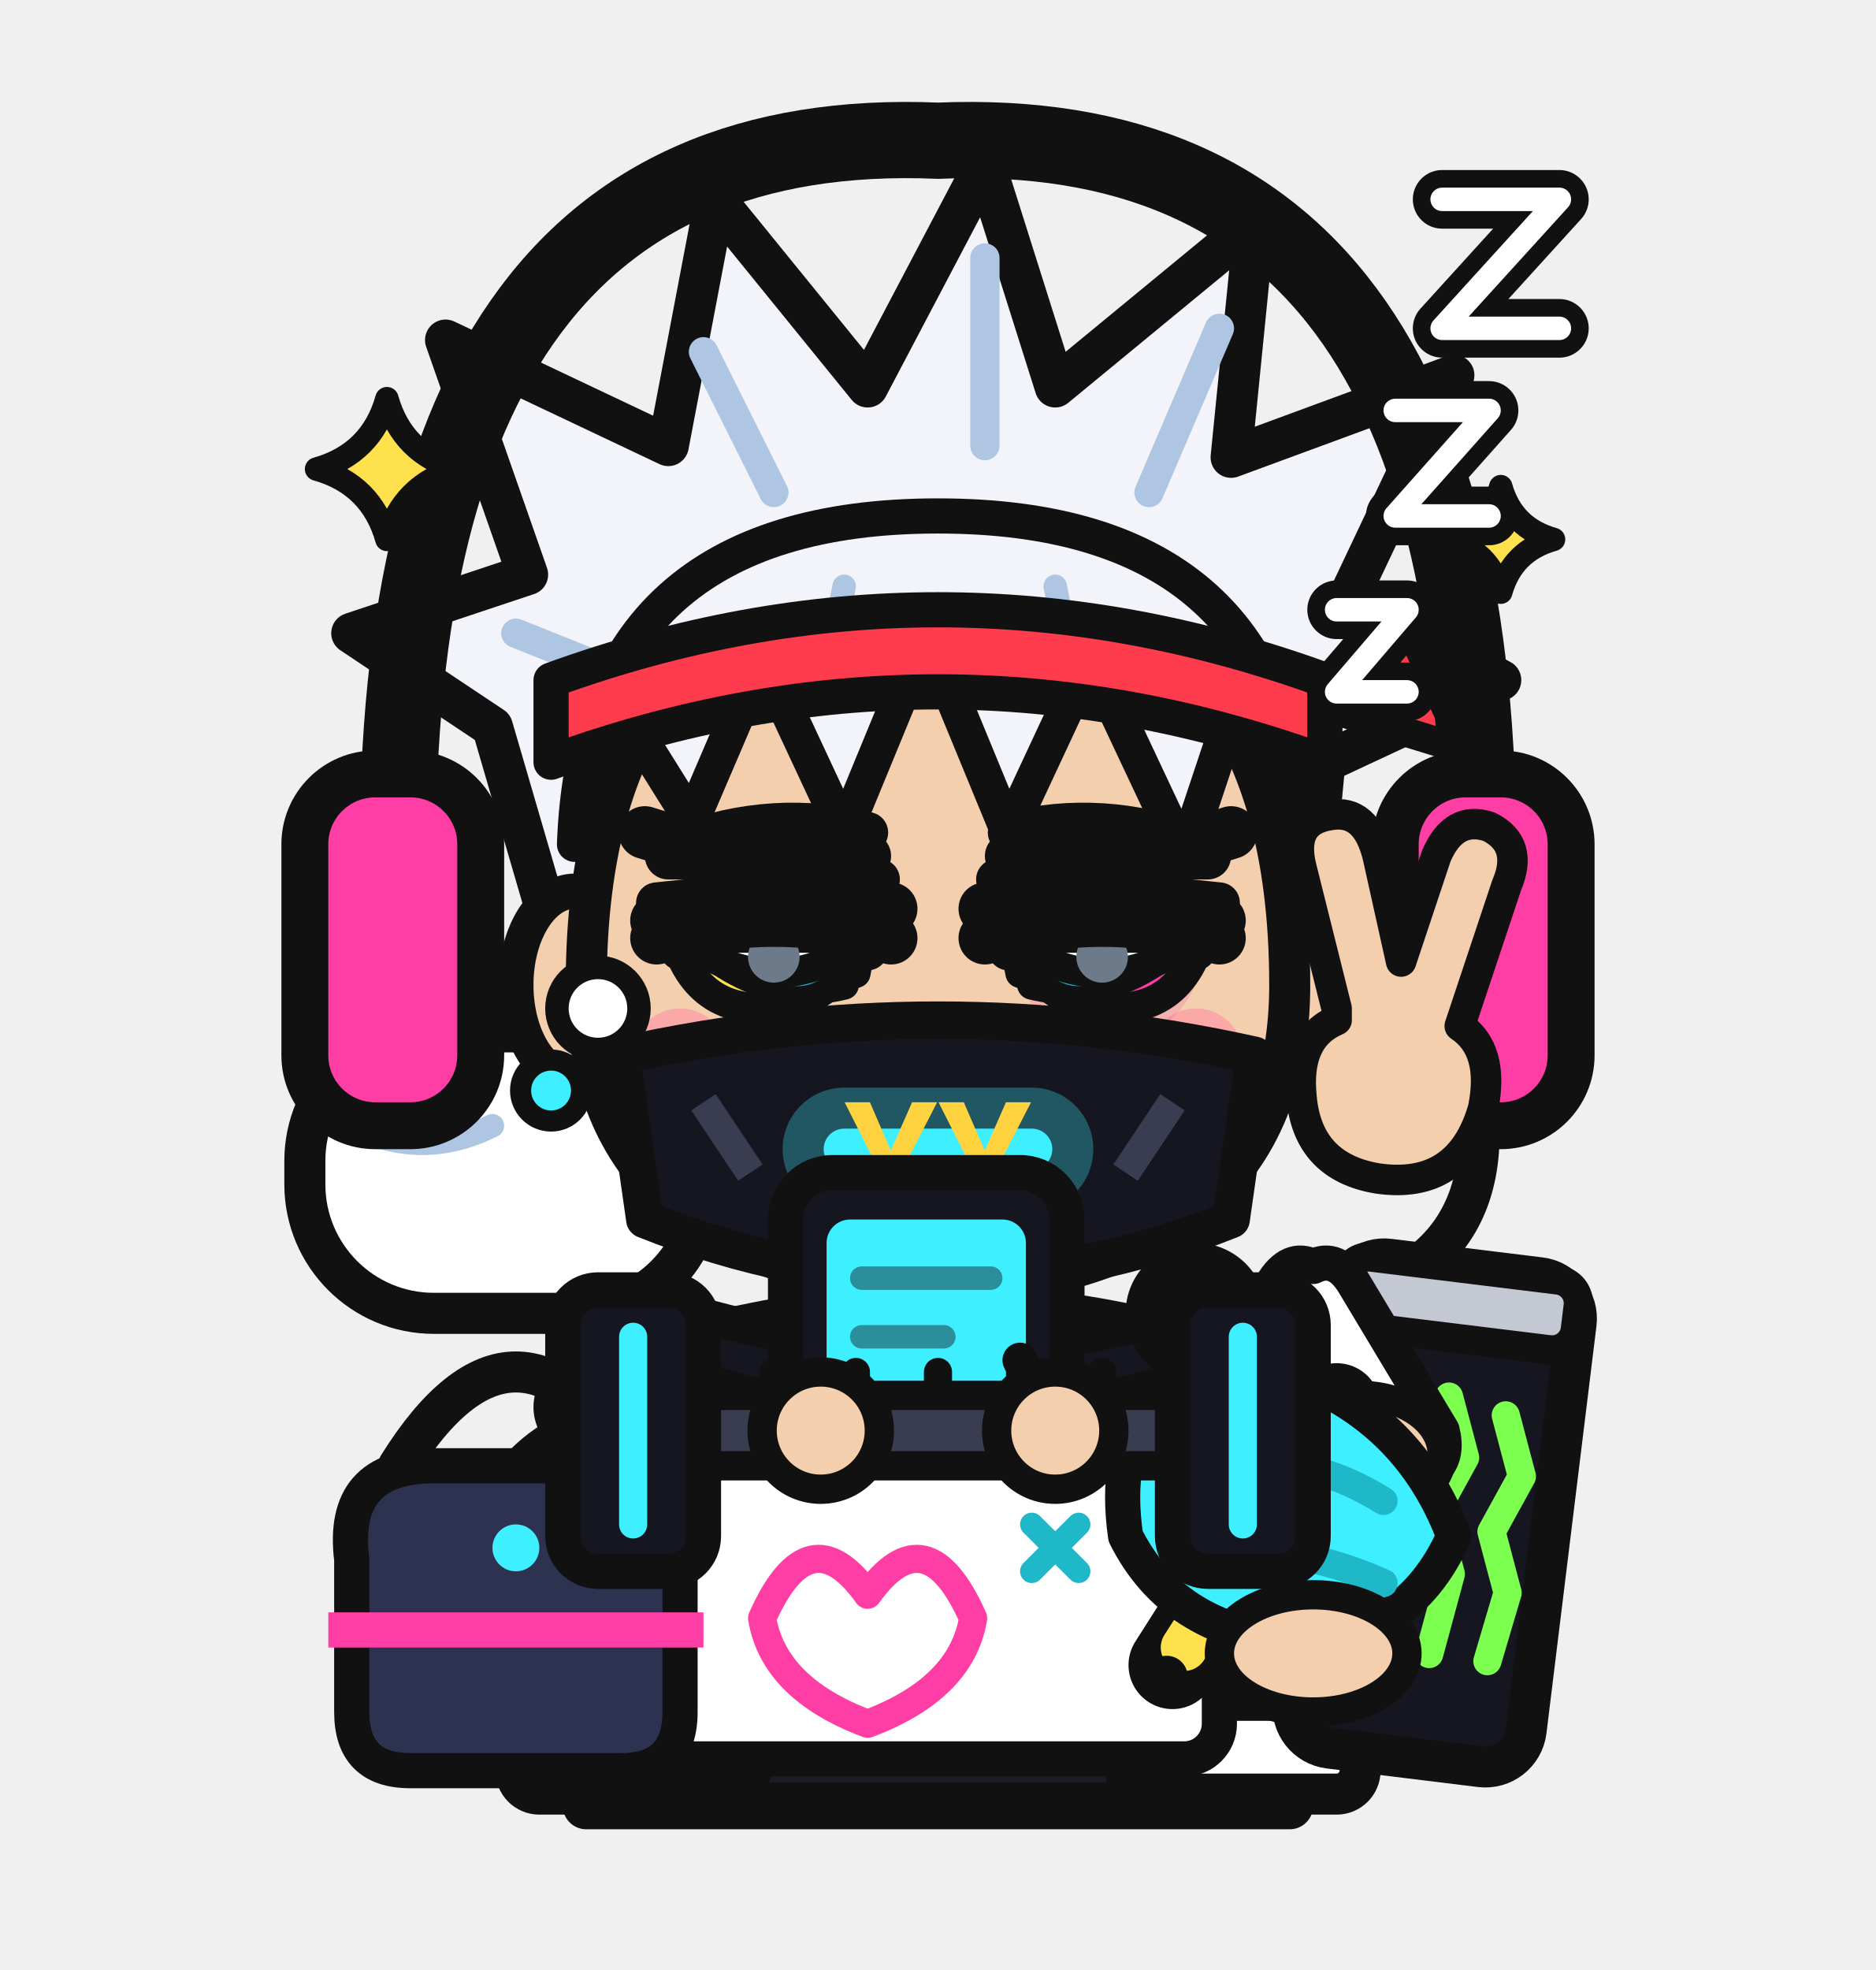
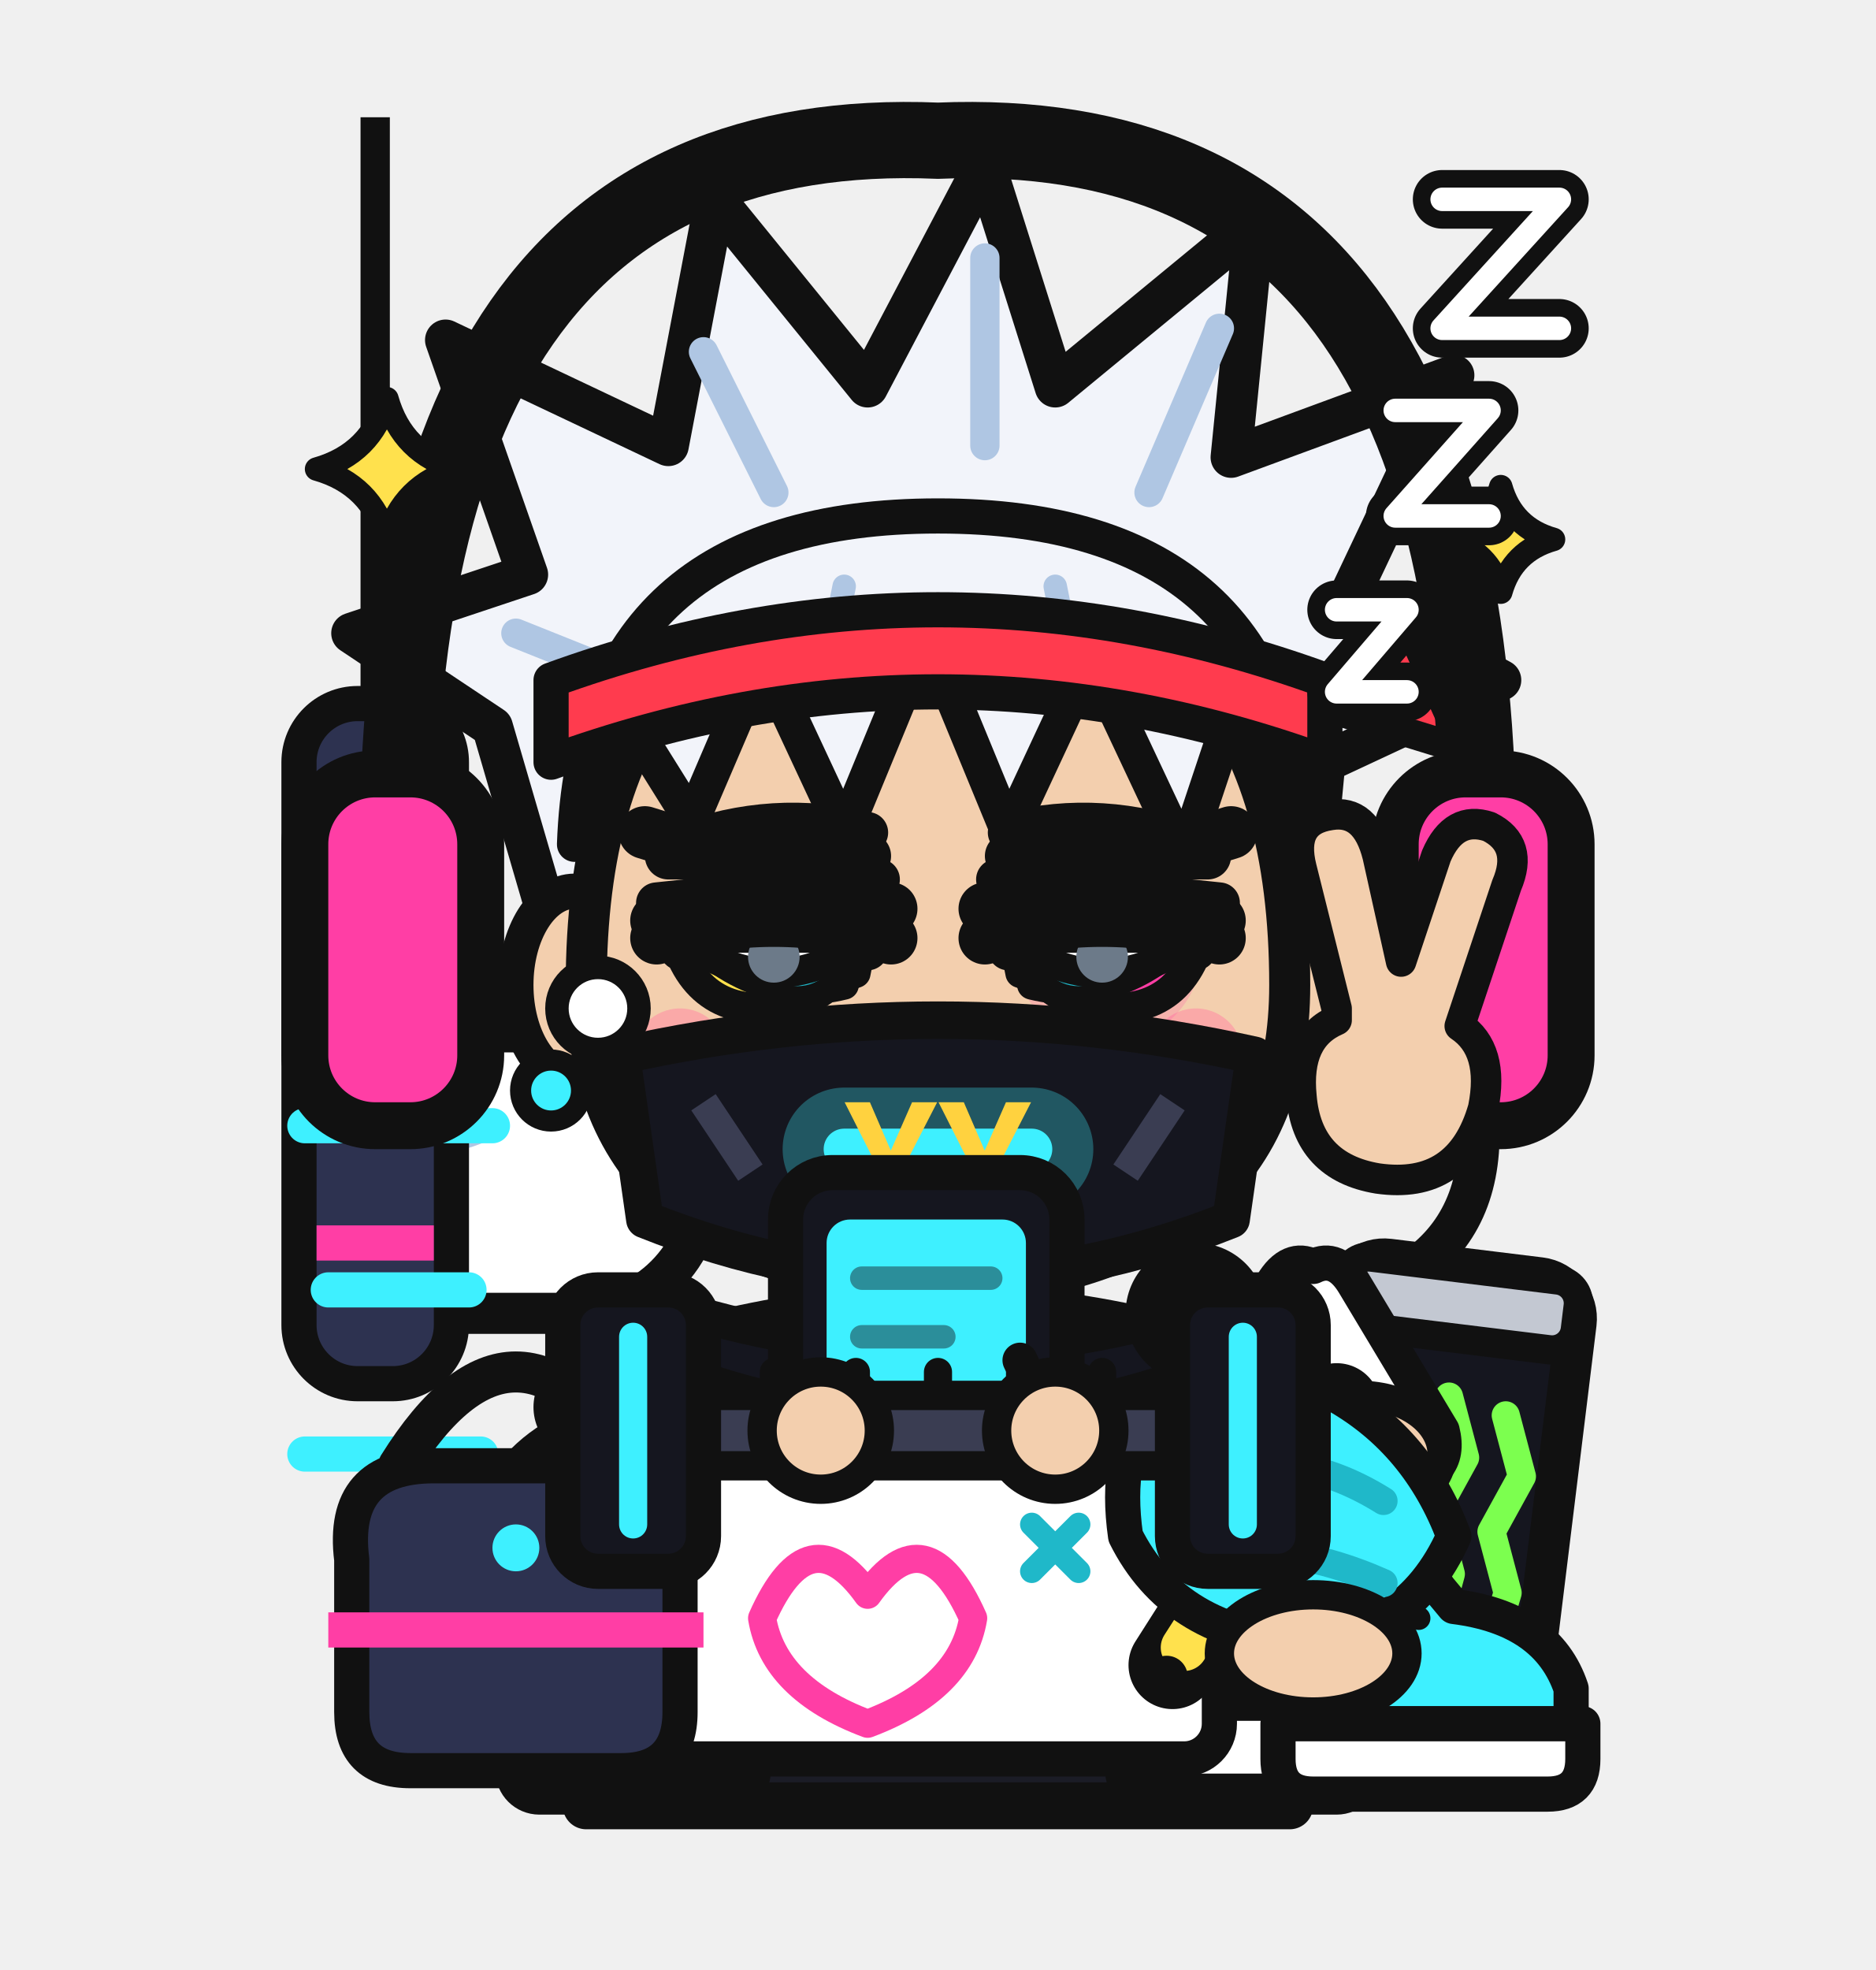
<svg xmlns="http://www.w3.org/2000/svg" viewBox="-20 -16 160 168" width="480" height="504">
  <g id="RUNNER">
    <g id="pillow">
      <rect x="6" y="72" width="34" height="24" rx="11" fill="#fff" stroke="#111" stroke-width="3.5" />
      <path d="M10 80 q6 3 12 0" fill="none" stroke="#AFC6E3" stroke-width="2" stroke-linecap="round" />
+     </g>
+     <g id="heavy_bag">
+       <path d="M12 -6 v50" stroke="#111" stroke-width="2.5" />
+       <rect x="5.5" y="44" width="13" height="58" rx="5" fill="#2D3250" stroke="#111" stroke-width="3" />
+       <path d="M7 56 h10 M7 90 h10" stroke="#FF3EA5" stroke-width="3" />
+     </g>
+     <g id="speed_lines">
+       <path d="M7 66 h13 M6 80 h16 M8 94 h12 M6 108 h15" stroke="#3EF0FF" stroke-width="3" stroke-linecap="round" />
    </g>
    <g id="body">
      <g id="jacket">
        <path d="M30 138 L36 102 Q60 92 84 102 L90 138 Z" fill="#1B1C26" stroke="#111" stroke-width="4" stroke-linejoin="round" />
      </g>
      <g id="stripe_neon">
        <path d="M44 106 L60 122 L76 106" fill="none" stroke="#FF3EA5" stroke-width="3.5" stroke-linejoin="round" />
      </g>
      <g id="hood_collar">
        <path d="M30 104 Q60 92 90 104" fill="none" stroke="#111" stroke-width="9" stroke-linecap="round" />
        <path d="M30 104 Q60 92 90 104" fill="none" stroke="#2D3250" stroke-width="4.5" stroke-linecap="round" />
      </g>
    </g>
    <g id="head">
      <g id="hair_back">
        <path d="M29 70 L22 46 L10 38 L25 33 L18 13 L37 22 L41 1 L54 17 L64 -2 L70 17 L87 3 L85 23 L104 16 L95 35 L108 42 L93 49 L91 70 Q60 40 29 70Z" fill="#F2F4FA" stroke="#111" stroke-width="3.5" stroke-linejoin="round" />
        <path d="M40 14 L46 26 M64 6 L64 22 M84 12 L78 26 M24 38 L34 42 M98 40 L88 44" stroke="#AFC6E3" stroke-width="2.5" stroke-linecap="round" />
      </g>
      <g id="ear_L">
        <ellipse cx="29" cy="68" rx="5" ry="8" fill="#F3CFAE" stroke="#111" stroke-width="3" />
      </g>
      <g id="ear_R">
        <ellipse cx="91" cy="68" rx="5" ry="8" fill="#F3CFAE" stroke="#111" stroke-width="3" />
      </g>
      <g id="face_base">
        <path d="M30 68 Q30 34 60 32 Q90 34 90 68 Q90 92 60 94 Q30 92 30 68Z" fill="#F3CFAE" stroke="#111" stroke-width="3.5" />
      </g>
      <g id="eyes">
        <g id="eyes_work">
          <path d="M37 63 L54 62 L53 67 Q45 70 38 64Z" fill="#fff" stroke="#111" stroke-width="2.5" stroke-linejoin="round" />
          <circle cx="47" cy="65.5" r="2.6" fill="#6C7A89" />
          <path d="M83 63 L66 62 L67 67 Q75 70 82 64Z" fill="#fff" stroke="#111" stroke-width="2.5" stroke-linejoin="round" />
          <circle cx="73" cy="65.5" r="2.6" fill="#6C7A89" />
          <g id="lids_work">
            <path d="M36 62.5 L55 61.5 M84 62.5 L65 61.5" stroke="#111" stroke-width="4.5" stroke-linecap="round" />
          </g>
          <g id="eyebags">
            <path d="M40 72 q6 2 12 0 M68 72 q6 2 12 0" fill="none" stroke="#B98B6E" stroke-width="2" stroke-linecap="round" />
          </g>
          <g id="brows_work">
            <path d="M38 56 h15 M82 56 h-15" stroke="#111" stroke-width="3.5" stroke-linecap="round" />
          </g>
        </g>
        <g id="eyes_chill">
          <path d="M38 65 q8 -6 16 0 M66 65 q8 -6 16 0" fill="none" stroke="#111" stroke-width="3.5" stroke-linecap="round" />
          <path d="M38 56 q8 -3 16 -1 M82 56 q-8 -3 -16 -1" stroke="#111" stroke-width="3.5" fill="none" stroke-linecap="round" />
          <circle cx="38" cy="74" r="4" fill="#FF8FA3" opacity=".6" />
          <circle cx="82" cy="74" r="4" fill="#FF8FA3" opacity=".6" />
        </g>
        <g id="eyes_box">
          <g id="cateye_L">
            <path d="M37 61 q8 -2 17 1 q-2 8 -9 8 q-7 0 -8 -9z" fill="#FFE14D" stroke="#111" stroke-width="2.6" />
            <path d="M45.5 61 v7" stroke="#111" stroke-width="3" stroke-linecap="round" />
          </g>
          <g id="cateye_R">
            <circle cx="74.5" cy="65" r="8" fill="#FF3EA5" opacity=".2" />
            <path d="M83 61 q-8 -2 -17 1 q2 8 9 8 q7 0 8 -9z" fill="#FF3EA5" stroke="#111" stroke-width="2.6" />
            <path d="M74.5 61 v7" stroke="#111" stroke-width="3" stroke-linecap="round" />
          </g>
          <g id="brows_box">
            <path d="M35 55 L56 61.5 M85 55 L64 61.5" stroke="#111" stroke-width="4.5" stroke-linecap="round" />
          </g>
        </g>
        <g id="eyes_money">
          <path d="M37 62 L54 60 L52 68 Q44 70 37 62Z" fill="#fff" stroke="#111" stroke-width="2.5" stroke-linejoin="round" />
          <circle cx="48" cy="64.5" r="3.6" fill="#1FB8C9" />
          <circle cx="48" cy="64.5" r="1.5" fill="#111" />
          <path d="M83 62 L66 60 L68 68 Q76 70 83 62Z" fill="#fff" stroke="#111" stroke-width="2.5" stroke-linejoin="round" />
          <circle cx="72" cy="64.5" r="3.6" fill="#1FB8C9" />
          <circle cx="72" cy="64.5" r="1.5" fill="#111" />
          <path d="M36 61 L55 59 M84 61 L65 59" stroke="#111" stroke-width="3.5" stroke-linecap="round" />
          <path d="M37 57 L54 57 M83 57 L66 57" stroke="#111" stroke-width="4" stroke-linecap="round" />
        </g>
        <g id="eye_glint">
          <circle cx="48" cy="64.4" r="1.1" fill="#fff" />
          <circle cx="72" cy="64.4" r="1.1" fill="#fff" />
        </g>
        <g id="eyes_sleepy">
          <path d="M38 64 Q46 70 54 64 Z" fill="#fff" stroke="#111" stroke-width="2.5" stroke-linejoin="round" />
          <circle cx="46" cy="65.6" r="2.2" fill="#6C7A89" />
          <path d="M82 64 Q74 70 66 64 Z" fill="#fff" stroke="#111" stroke-width="2.5" stroke-linejoin="round" />
          <circle cx="74" cy="65.6" r="2.2" fill="#6C7A89" />
          <path d="M36 64 Q46 61 56 64 M84 64 Q74 61 64 64" fill="none" stroke="#111" stroke-width="4.5" stroke-linecap="round" />
          <path d="M38 57 q8 3 16 2 M82 57 q-8 3 -16 2" fill="none" stroke="#111" stroke-width="3.2" stroke-linecap="round" />
        </g>
      </g>
      <g id="mouth">
        <g id="mouth_smile">
          <path d="M52 80 q8 6 16 0" fill="none" stroke="#111" stroke-width="3.2" stroke-linecap="round" />
        </g>
        <g id="mouth_fang">
          <path d="M52 83 h16" stroke="#111" stroke-width="3.2" stroke-linecap="round" />
          <path d="M64.5 83 l-2 5 l-2 -5z" fill="#fff" stroke="#111" stroke-width="1.5" stroke-linejoin="round" />
        </g>
        <g id="mouth_yawn">
          <ellipse cx="60" cy="85" rx="5.5" ry="7" fill="#111" />
          <path d="M55.5 89 q4.5 -3.5 9 0 q-4.5 3.5 -9 0z" fill="#FF8FA3" />
        </g>
      </g>
      <g id="mask">
        <g id="mask_up">
          <path d="M33 74 Q60 68 87 74 L85 88 Q60 98 35 88Z" fill="#15161F" stroke="#111" stroke-width="3.2" stroke-linejoin="round" />
          <g id="panel_lines">
            <path d="M40 78 l4 6 M80 78 l-4 6" stroke="#3A3D52" stroke-width="2.5" />
          </g>
          <g id="led">
            <g id="led_line">
              <path d="M52 82 h16" fill="none" stroke="#3EF0FF" stroke-width="10.5" stroke-linecap="round" stroke-linejoin="round" opacity=".3" />
              <path d="M52 82 h16" fill="none" stroke="#3EF0FF" stroke-width="3.5" stroke-linecap="round" stroke-linejoin="round" />
            </g>
            <g id="led_yen">
              <text x="60" y="88" text-anchor="middle" font-size="14" font-weight="700" font-family="sans-serif" fill="#FFD23F">¥¥</text>
            </g>
          </g>
        </g>
        <g id="mask_down">
          <path d="M36 95 Q60 103 84 95 L82 101 Q60 109 38 101Z" fill="#15161F" stroke="#111" stroke-width="3" stroke-linejoin="round" />
        </g>
      </g>
      <g id="hair_fringe">
        <path d="M29 56 Q30 28 60 28 Q90 28 91 56 L85 45 L81 57 L73 40 L66 55 L59 38 L52 55 L45 40 L39 54 L34 46Z" fill="#F2F4FA" stroke="#111" stroke-width="3" stroke-linejoin="round" />
        <path d="M52 34 L50 44 M70 34 L72 44" stroke="#AFC6E3" stroke-width="2" stroke-linecap="round" />
      </g>
      <g id="earring_neon">
        <circle cx="27" cy="77" r="2.6" fill="#3EF0FF" stroke="#111" stroke-width="1.8" />
      </g>
      <g id="earbud">
        <circle cx="31" cy="70" r="3.5" fill="#fff" stroke="#111" stroke-width="2" />
      </g>
      <g id="headband">
        <path d="M27 42 Q60 30 93 42 L93 49 Q60 37 27 49Z" fill="#FF3B4E" stroke="#111" stroke-width="3" stroke-linejoin="round" />
        <path d="M92 44 l13 4 l-5 -11" fill="#FF3B4E" stroke="#111" stroke-width="2.5" stroke-linejoin="round" />
      </g>
    </g>
    <g id="props">
      <g id="headset">
        <path d="M14 62 Q12 -6 60 -4 Q108 -6 106 62" fill="none" stroke="#111" stroke-width="6.5" />
        <g id="cup_L">
          <rect x="6" y="50" width="15" height="30" rx="6" fill="#FF3EA5" stroke="#111" stroke-width="4" />
        </g>
        <g id="cup_R">
          <rect x="99" y="50" width="15" height="30" rx="6" fill="#FF3EA5" stroke="#111" stroke-width="4" />
        </g>
        <g id="mic">
          <path d="M106 78 Q108 96 84 96" fill="none" stroke="#111" stroke-width="3.5" stroke-linecap="round" />
          <circle cx="82" cy="96" r="4.5" fill="#3EF0FF" stroke="#111" stroke-width="3" />
        </g>
      </g>
      <g id="glove_L">
        <g transform="translate(34 118)">
          <path d="M-13 0 a13 13 0 1 1 26 0 v5 a7 7 0 0 1 -7 7 h-12 a7 7 0 0 1 -7 -7z" fill="#FF3B4E" stroke="#111" stroke-width="3.5" />
          <path d="M-4 -8 q6 -3 10 2" fill="none" stroke="#fff" stroke-width="2.5" stroke-linecap="round" opacity=".7" />
          <rect x="-10" y="11" width="20" height="8" rx="2" fill="#fff" stroke="#111" stroke-width="3.5" />
        </g>
      </g>
      <g id="glove_R">
        <g transform="translate(86 118)">
          <path d="M-13 0 a13 13 0 1 1 26 0 v5 a7 7 0 0 1 -7 7 h-12 a7 7 0 0 1 -7 -7z" fill="#FF3B4E" stroke="#111" stroke-width="3.5" />
          <path d="M-4 -8 q6 -3 10 2" fill="none" stroke="#fff" stroke-width="2.5" stroke-linecap="round" opacity=".7" />
          <rect x="-10" y="11" width="20" height="8" rx="2" fill="#fff" stroke="#111" stroke-width="3.5" />
        </g>
      </g>
      <g id="monster_can">
        <g transform="translate(102 116) rotate(7)">
          <rect x="-10" y="-24" width="20" height="42" rx="3.5" fill="#15161F" stroke="#111" stroke-width="3.5" />
          <rect x="-10" y="-24" width="20" height="6" rx="2" fill="#C3C8D2" stroke="#111" stroke-width="2.5" />
          <path d="M-5 -12 l2 5 l-2 5 l2 5 l-1 6 M0 -13 l2 5 l-2 5 l2 5 l-1 7 M5 -12 l2 5 l-2 5 l2 5 l-1 6" fill="none" stroke="#7CFF4F" stroke-width="2.4" stroke-linecap="round" stroke-linejoin="round" />
          <path d="M-7 -16 v28" stroke="#fff" stroke-width="1.6" opacity=".35" />
        </g>
      </g>
+       <g id="run_shoe">
+         <path d="M90 126 q1 -9 9 -11 l5 6 q8 1 10 7 v3 h-24z" fill="#3EF0FF" stroke="#111" stroke-width="3" stroke-linejoin="round" />
+         <path d="M89 131 h26 v3 q0 3 -3 3 h-20 q-3 0 -3 -3z" fill="#fff" stroke="#111" stroke-width="3" stroke-linejoin="round" />
+         <path d="M97 119 l4 3 M99 116 l4 3" stroke="#111" stroke-width="2" stroke-linecap="round" />
+       </g>
      <g id="chain_gold">
        <path d="M38 108 Q60 126 82 108" fill="none" stroke="#111" stroke-width="8" stroke-linecap="round" />
        <path d="M38 108 Q60 126 82 108" fill="none" stroke="#FFD23F" stroke-width="4" stroke-dasharray="5 3" stroke-linecap="round" />
        <g id="coin" transform="translate(60 120)">
          <circle r="7" fill="#FFD23F" stroke="#111" stroke-width="3" />
          <text y="4" text-anchor="middle" font-size="10" font-weight="700" font-family="sans-serif" fill="#111">¥</text>
        </g>
      </g>
      <g id="phone">
        <rect x="47" y="84" width="24" height="36" rx="4" fill="#15161F" stroke="#111" stroke-width="3" />
        <rect x="50.5" y="88" width="17" height="27" rx="2" fill="#3EF0FF" />
      </g>
      <g id="phone_feed">
        <path d="M53.5 93 h11 M53.5 98 h7 M53.5 103 h11 M53.5 108 h6" stroke="#15161F" stroke-width="2" stroke-linecap="round" opacity=".45" />
      </g>
      <g id="phone_hand">
        <path d="M44 113 q0 10 10 10 h10 q10 0 10 -10 q-4 -5 -9 -1 h-12 q-5 -4 -9 1z" fill="#F3CFAE" stroke="#111" stroke-width="3" stroke-linejoin="round" />
        <path d="M66 112 q4 -6 1 -12" fill="none" stroke="#111" stroke-width="3" stroke-linecap="round" />
      </g>
      <g id="handheld">
        <rect x="36" y="106" width="48" height="20" rx="7" fill="#15161F" stroke="#111" stroke-width="3" />
        <path d="M43 106 a7 7 0 0 0 -7 7 v6 a7 7 0 0 0 7 7 h5 v-20z" fill="#FF3EA5" stroke="#111" stroke-width="2.5" stroke-linejoin="round" />
        <path d="M77 106 a7 7 0 0 1 7 7 v6 a7 7 0 0 1 -7 7 h-5 v-20z" fill="#3EF0FF" stroke="#111" stroke-width="2.5" stroke-linejoin="round" />
        <rect x="51" y="109.5" width="18" height="13" rx="1.5" fill="#3A3D52" />
        <path d="M55 118 h3 M62 114 h3 M58 120 h4" stroke="#7CFF4F" stroke-width="2.4" stroke-linecap="round" />
        <circle cx="42" cy="124" r="4.5" fill="#F3CFAE" stroke="#111" stroke-width="2.5" />
        <circle cx="78" cy="124" r="4.5" fill="#F3CFAE" stroke="#111" stroke-width="2.5" />
      </g>
      <g id="onigiri">
        <path d="M92 92 Q94 91 95.5 93.5 L103 106 Q104 110 99 110.5 L85 110.5 Q80 110 81.5 106 L88.5 93.5 Q90 91 92 92Z" fill="#fff" stroke="#111" stroke-width="3" stroke-linejoin="round" />
        <rect x="87" y="102" width="10" height="8.5" fill="#15161F" />
        <ellipse cx="92" cy="114" rx="9" ry="5.5" fill="#F3CFAE" stroke="#111" stroke-width="3" />
      </g>
      <g id="sketchbook">
        <rect x="34" y="104" width="50" height="30" rx="3" fill="#fff" stroke="#111" stroke-width="3" />
        <path d="M39 104 v-3 M46 104 v-3 M53 104 v-3 M60 104 v-3 M67 104 v-3 M74 104 v-3" stroke="#111" stroke-width="2.4" stroke-linecap="round" />
        <path d="M45 122 q4 -9 9 -2 q5 -7 9 2 q-1 6 -9 9 q-8 -3 -9 -9z" fill="none" stroke="#FF3EA5" stroke-width="2.4" stroke-linejoin="round" />
        <path d="M68 114 l4 4 M72 114 l-4 4" stroke="#1FB8C9" stroke-width="2" stroke-linecap="round" />
      </g>
      <g id="pencil">
        <path d="M80 126 L94 104" stroke="#111" stroke-width="7.5" stroke-linecap="round" />
        <path d="M81 124.5 L93.5 105" stroke="#FFE14D" stroke-width="4" stroke-linecap="round" />
        <circle cx="79.5" cy="127" r="1.8" fill="#111" />
        <ellipse cx="96" cy="108" rx="7" ry="5" fill="#F3CFAE" stroke="#111" stroke-width="2.5" />
      </g>
      <g id="cloth">
        <path d="M78 104 q8 -6 16 -1 q7 4 10 12 q-4 9 -14 9 q-10 -1 -14 -9 q-1 -7 2 -11z" fill="#3EF0FF" stroke="#111" stroke-width="3" stroke-linejoin="round" />
        <path d="M82 110 q8 -3 16 2 M81 117 q8 -2 17 2" fill="none" stroke="#1FB8C9" stroke-width="2.4" stroke-linecap="round" />
        <ellipse cx="92" cy="125" rx="8" ry="5" fill="#F3CFAE" stroke="#111" stroke-width="2.5" />
      </g>
      <g id="gym_bag">
        <g transform="translate(0 -4)">
          <path d="M14 113 q10 -16 20 0" fill="none" stroke="#111" stroke-width="3.5" stroke-linecap="round" />
          <path d="M10 121 q-1 -8 7 -8 h14 q8 0 7 8 v13 q0 5 -5 5 h-18 q-5 0 -5 -5z" fill="#2D3250" stroke="#111" stroke-width="3" stroke-linejoin="round" />
          <path d="M8 127 h32" stroke="#FF3EA5" stroke-width="3" />
          <circle cx="24" cy="120" r="2" fill="#3EF0FF" />
        </g>
      </g>
      <g id="peace_hand">
        <path d="M94 70 l-3 -12 q-1 -4 2.5 -4.5 q3 -0.5 4 3.5 l2 9 l3 -9 q1.5 -3.5 4.5 -2.5 q3 1.5 1.5 5 l-4 12 q3 2 2 7 q-2 7 -9 6 q-6 -1 -6.5 -7 q-0.5 -5 3 -6.5z" fill="#F3CFAE" stroke="#111" stroke-width="2.6" stroke-linejoin="round" />
      </g>
      <g id="dumbbell">
        <rect x="38" y="103" width="44" height="6" rx="2" fill="#3A3D52" stroke="#111" stroke-width="2.5" />
        <rect x="28" y="94" width="12" height="24" rx="3" fill="#15161F" stroke="#111" stroke-width="3" />
        <rect x="80" y="94" width="12" height="24" rx="3" fill="#15161F" stroke="#111" stroke-width="3" />
        <path d="M34 98 v16 M86 98 v16" stroke="#3EF0FF" stroke-width="2.4" stroke-linecap="round" />
        <circle cx="50" cy="106" r="5" fill="#F3CFAE" stroke="#111" stroke-width="2.5" />
        <circle cx="70" cy="106" r="5" fill="#F3CFAE" stroke="#111" stroke-width="2.5" />
      </g>
      <g id="sparkle">
        <path d="M13 18 Q14.32 22.68 19 24 Q14.32 25.32 13 30 Q11.68 25.32 7 24 Q11.68 22.68 13 18Z M108 25.5 Q108.99 29.01 112.5 30 Q108.99 30.99 108 34.5 Q107.01 30.99 103.5 30 Q107.01 29.01 108 25.5Z" fill="#FFE14D" stroke="#111" stroke-width="2" stroke-linejoin="round" />
      </g>
      <g id="zzz">
        <path d="M94 36 h6 l-6 7 h6 M99 19 h8 l-8 9 h8 M103 1 h10 l-10 11 h10" fill="none" stroke="#111" stroke-width="5" stroke-linecap="round" stroke-linejoin="round" />
        <path d="M94 36 h6 l-6 7 h6 M99 19 h8 l-8 9 h8 M103 1 h10 l-10 11 h10" fill="none" stroke="#fff" stroke-width="2" stroke-linecap="round" stroke-linejoin="round" />
      </g>
    </g>
  </g>
</svg>
